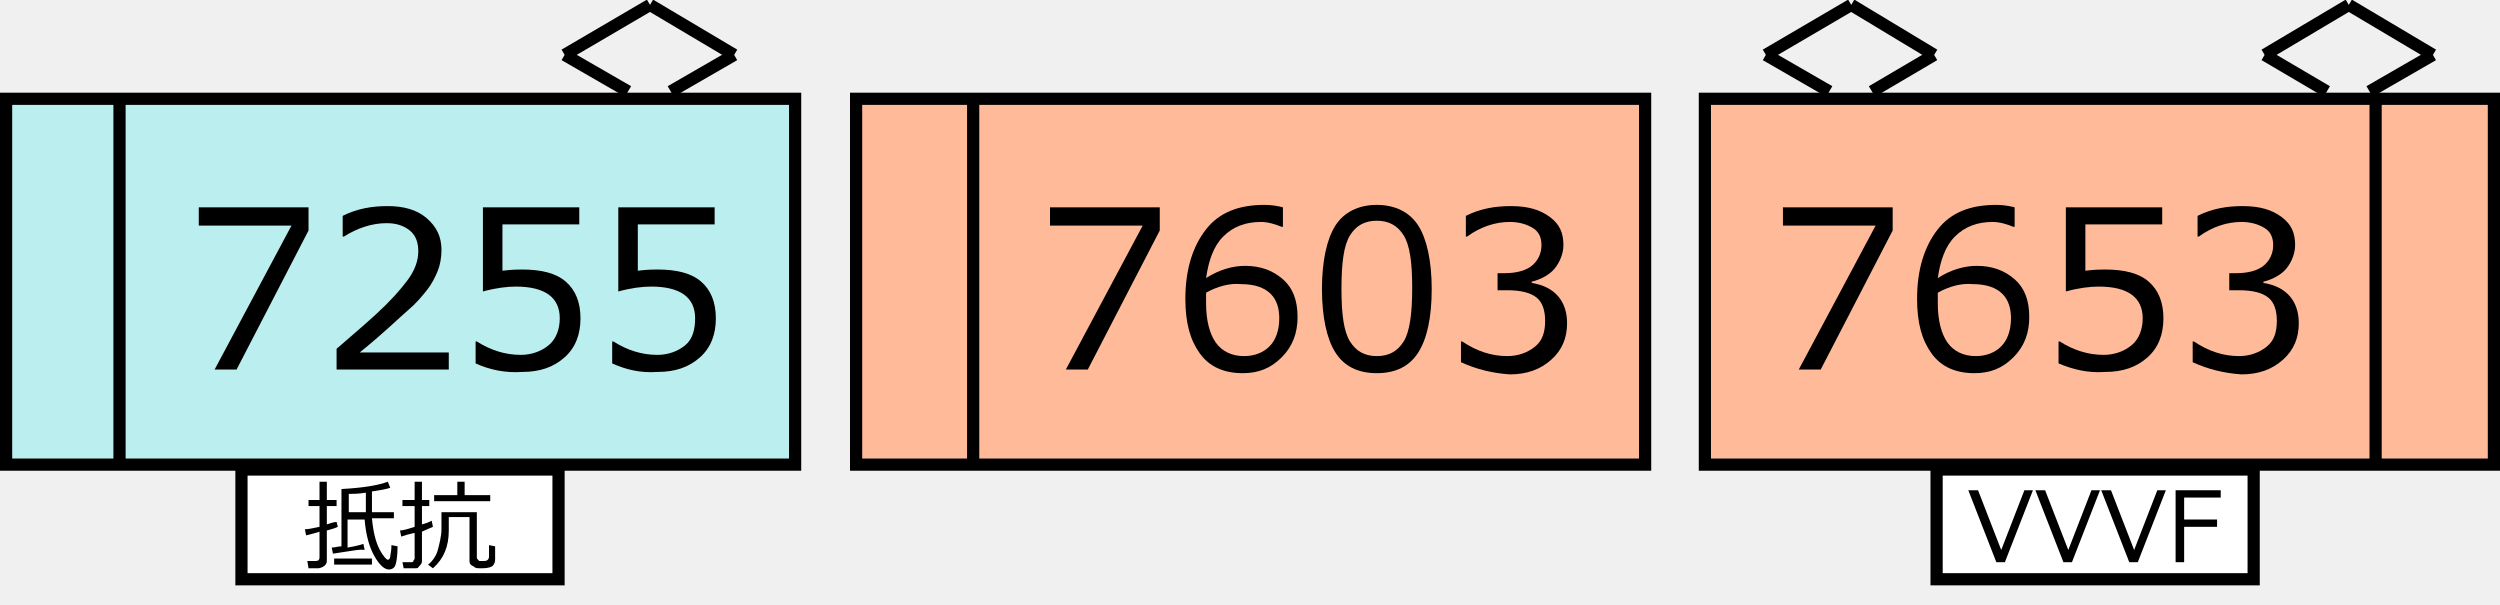
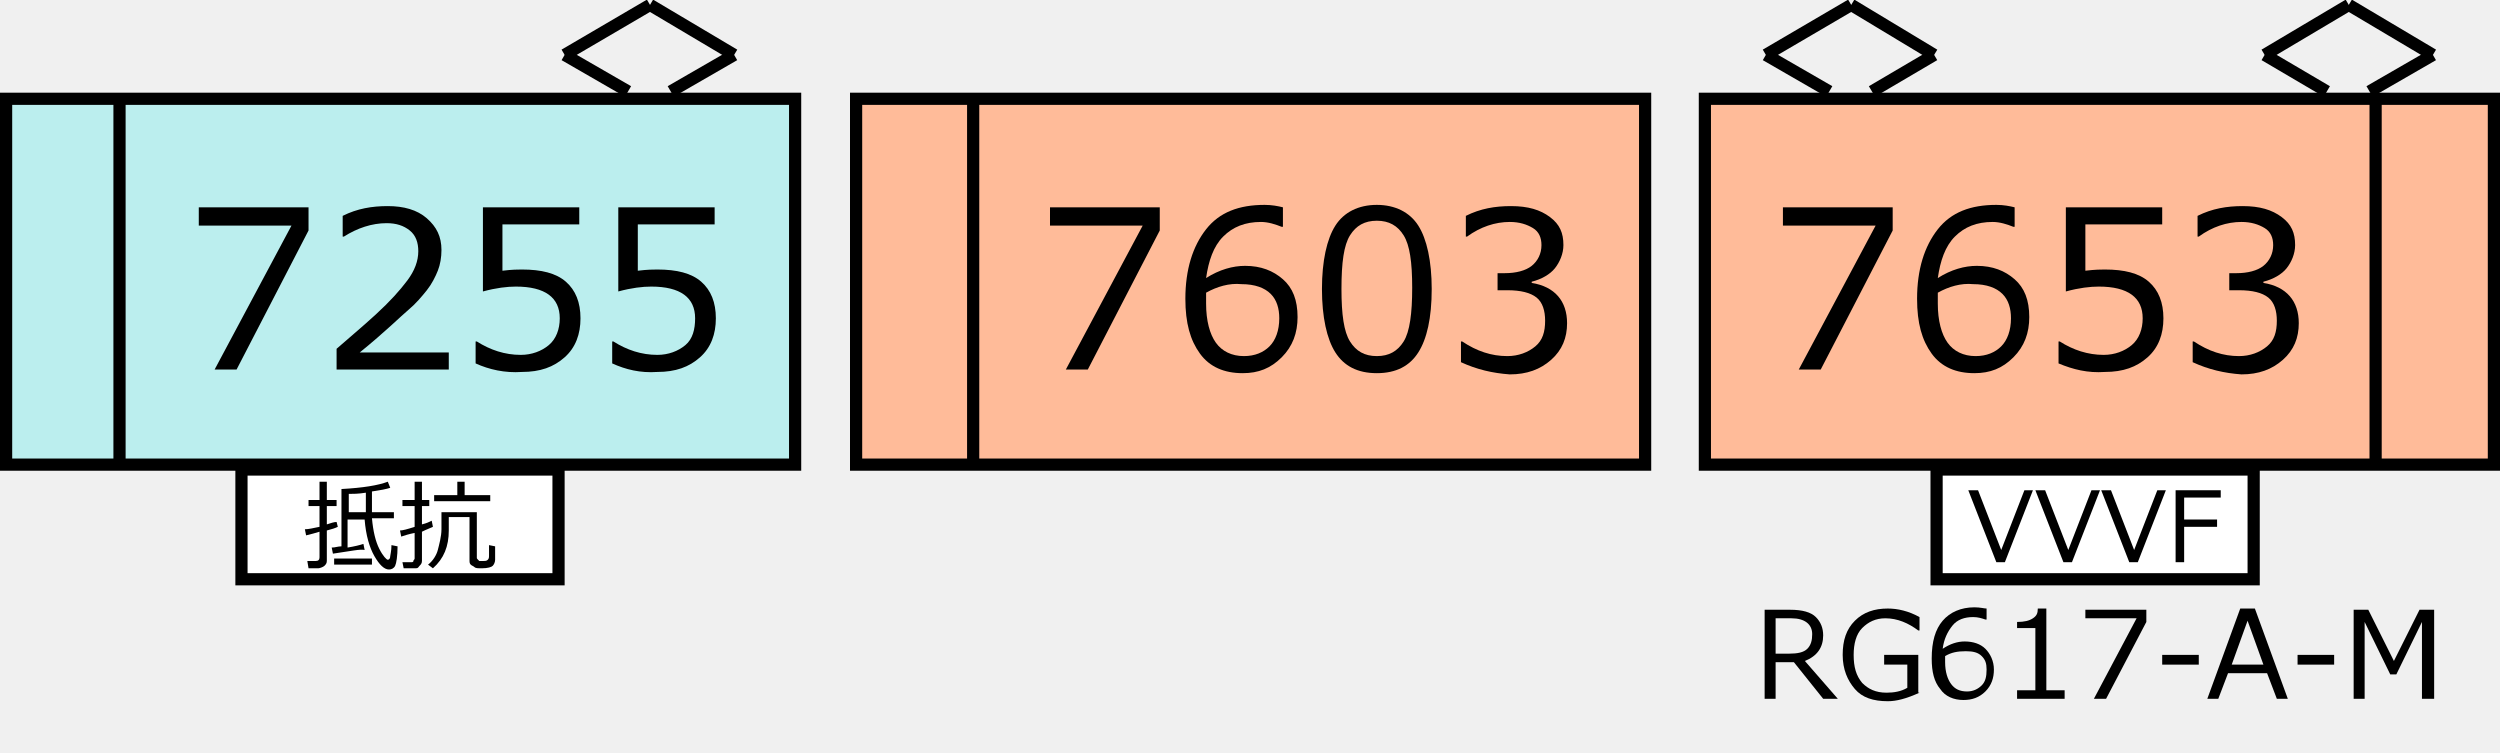
- <svg xmlns="http://www.w3.org/2000/svg" version="1.1" id="レイヤー_1" x="0px" y="0px" width="205px" height="49.6px" viewBox="0 0 205 49.6" style="enable-background:new 0 0 205 49.6;" xml:space="preserve">
+ <svg xmlns="http://www.w3.org/2000/svg" version="1.1" id="レイヤー_1" x="0px" y="0px" width="205px" height="61.7px" viewBox="0 0 205 61.7" style="enable-background:new 0 0 205 61.7;" xml:space="preserve">
  <style type="text/css">

	.st0{fill:#FFFFFF;stroke:#000000;stroke-miterlimit:10;}
	.st1{fill:none;stroke:#000000;stroke-miterlimit:10;}
	.st2{fill:none;}
	.st3{fill:#BBEEEE;stroke:#000000;stroke-miterlimit:10;}
	.st4{fill:#FFBB99;stroke:#000000;stroke-miterlimit:10;}

</style>
  <line class="st1" x1="151.8" y1="0.4" x2="144.8" y2="4.5" />
  <line class="st1" x1="151.8" y1="0.4" x2="158.6" y2="4.5" />
  <line class="st1" x1="158.6" y1="4.5" x2="153.5" y2="7.5" />
  <line class="st1" x1="144.8" y1="4.5" x2="150" y2="7.5" />
  <rect x="70.2" y="8.1" class="st4" width="64.7" height="30" />
  <g>
    <rect x="79.8" y="14.5" class="st2" width="55" height="17.2" />
    <path d="M95.1,18.9l-5.9,11.4h-1.8l6.3-11.8h-7.6V17h9V18.9z" />
    <path d="M105.2,17v1.6h-0.1c-0.5-0.2-1.1-0.4-1.7-0.4c-1.3,0-2.3,0.4-3.1,1.2s-1.2,2-1.4,3.4c1.1-0.7,2.2-1,3.2-1   c1.3,0,2.3,0.4,3.1,1.1s1.2,1.7,1.2,3.1c0,1.3-0.4,2.4-1.3,3.3s-1.9,1.3-3.2,1.3c-1.5,0-2.7-0.5-3.5-1.6s-1.2-2.5-1.2-4.5   c0-2.4,0.6-4.3,1.7-5.7s2.7-2,4.8-2C104.3,16.8,104.8,16.9,105.2,17z M98.9,24c0,0.5,0,0.8,0,0.9c0,1.4,0.3,2.5,0.8,3.2   s1.3,1.1,2.3,1.1c0.9,0,1.6-0.3,2.1-0.8s0.8-1.3,0.8-2.3c0-0.8-0.2-1.5-0.7-2s-1.3-0.8-2.4-0.8C100.8,23.2,99.8,23.5,98.9,24z" />
    <path d="M112.9,30.6c-1.6,0-2.7-0.6-3.4-1.7s-1.1-2.9-1.1-5.2s0.4-4.1,1.1-5.2s1.9-1.7,3.4-1.7c1.5,0,2.7,0.6,3.4,1.7   s1.1,2.9,1.1,5.2c0,2.4-0.4,4.1-1.1,5.2S114.5,30.6,112.9,30.6z M112.9,18.1c-1,0-1.7,0.4-2.2,1.2s-0.7,2.2-0.7,4.4   c0,2.1,0.2,3.5,0.7,4.3s1.2,1.2,2.2,1.2s1.7-0.4,2.2-1.2s0.7-2.3,0.7-4.4c0-2.1-0.2-3.5-0.7-4.3S113.9,18.1,112.9,18.1z" />
    <path d="M119.8,29.7V28h0.1c1.2,0.8,2.4,1.2,3.7,1.2c0.9,0,1.7-0.3,2.3-0.8s0.8-1.2,0.8-2.1c0-0.8-0.2-1.5-0.7-1.9   s-1.3-0.6-2.4-0.6h-0.8v-1.4h0.6c0.9,0,1.7-0.2,2.2-0.6s0.8-1,0.8-1.7c0-0.6-0.2-1.1-0.7-1.4s-1.1-0.5-1.9-0.5   c-1.2,0-2.4,0.4-3.5,1.2h-0.1v-1.7c1.2-0.6,2.4-0.8,3.7-0.8c1.4,0,2.4,0.3,3.2,0.9s1.1,1.3,1.1,2.3c0,0.7-0.3,1.4-0.7,1.9   s-1.1,0.9-1.9,1.1v0.1c1.9,0.3,2.9,1.5,2.9,3.3c0,1.2-0.4,2.2-1.3,3s-2,1.2-3.4,1.2C122.4,30.6,121.1,30.3,119.8,29.7z" />
  </g>
  <line class="st1" x1="192.6" y1="0.4" x2="185.7" y2="4.5" />
  <line class="st1" x1="192.6" y1="0.4" x2="199.5" y2="4.5" />
  <line class="st1" x1="199.5" y1="4.5" x2="194.3" y2="7.5" />
  <line class="st1" x1="185.7" y1="4.5" x2="190.8" y2="7.5" />
  <rect x="139.8" y="8.1" class="st4" width="64.7" height="30" />
  <g>
    <rect x="139.8" y="14.5" class="st2" width="55" height="17.2" />
    <path d="M155.2,18.9l-5.9,11.4h-1.8l6.3-11.8h-7.6V17h9V18.9z" />
    <path d="M165.2,17v1.6h-0.1c-0.5-0.2-1.1-0.4-1.7-0.4c-1.3,0-2.3,0.4-3.1,1.2s-1.2,2-1.4,3.4c1.1-0.7,2.2-1,3.2-1   c1.3,0,2.3,0.4,3.1,1.1s1.2,1.7,1.2,3.1c0,1.3-0.4,2.4-1.3,3.3s-1.9,1.3-3.2,1.3c-1.5,0-2.7-0.5-3.5-1.6s-1.2-2.5-1.2-4.5   c0-2.4,0.6-4.3,1.7-5.7s2.7-2,4.8-2C164.3,16.8,164.8,16.9,165.2,17z M158.9,24c0,0.5,0,0.8,0,0.9c0,1.4,0.3,2.5,0.8,3.2   s1.3,1.1,2.3,1.1c0.9,0,1.6-0.3,2.1-0.8s0.8-1.3,0.8-2.3c0-0.8-0.2-1.5-0.7-2s-1.3-0.8-2.4-0.8C160.8,23.2,159.8,23.5,158.9,24z" />
    <path d="M168.8,29.8V28h0.1c1.1,0.7,2.3,1.1,3.6,1.1c0.9,0,1.7-0.3,2.3-0.8s0.9-1.3,0.9-2.2c0-1.7-1.2-2.6-3.6-2.6   c-0.7,0-1.6,0.1-2.7,0.4V17h7.9v1.4H171v3.8c0.8-0.1,1.3-0.1,1.6-0.1c1.6,0,2.8,0.3,3.6,1s1.2,1.7,1.2,3c0,1.3-0.4,2.4-1.3,3.2   s-2,1.2-3.5,1.2C171.2,30.6,170,30.3,168.8,29.8z" />
    <path d="M179.8,29.7V28h0.1c1.2,0.8,2.4,1.2,3.7,1.2c0.9,0,1.7-0.3,2.3-0.8s0.8-1.2,0.8-2.1c0-0.8-0.2-1.5-0.7-1.9   s-1.3-0.6-2.4-0.6h-0.8v-1.4h0.6c0.9,0,1.7-0.2,2.2-0.6s0.8-1,0.8-1.7c0-0.6-0.2-1.1-0.7-1.4s-1.1-0.5-1.9-0.5   c-1.2,0-2.4,0.4-3.5,1.2h-0.1v-1.7c1.2-0.6,2.4-0.8,3.7-0.8c1.4,0,2.4,0.3,3.2,0.9s1.1,1.3,1.1,2.3c0,0.7-0.3,1.4-0.7,1.9   s-1.1,0.9-1.9,1.1v0.1c1.9,0.3,2.9,1.5,2.9,3.3c0,1.2-0.4,2.2-1.3,3s-2,1.2-3.4,1.2C182.4,30.6,181.1,30.3,179.8,29.7z" />
  </g>
  <rect x="0.5" y="8.1" class="st3" width="64.7" height="30" />
  <g>
    <rect x="9.8" y="14.5" class="st2" width="55.3" height="17.2" />
    <path d="M25.3,18.9l-5.9,11.4h-1.8l6.3-11.8h-7.6V17h9V18.9z" />
    <path d="M36.5,30.3h-8.9v-1.7c0.9-0.8,2-1.7,3.2-2.8s2-2,2.6-2.8s0.9-1.6,0.9-2.4c0-0.7-0.2-1.3-0.7-1.7s-1.1-0.6-1.9-0.6   c-1.2,0-2.4,0.4-3.5,1.1h-0.1v-1.7c1.2-0.6,2.4-0.8,3.7-0.8c1.3,0,2.4,0.3,3.2,1s1.2,1.5,1.2,2.6c0,0.6-0.1,1.2-0.3,1.7   s-0.5,1.1-0.9,1.6s-0.9,1.1-1.5,1.6s-1.9,1.8-4,3.5h7.3V30.3z" />
    <path d="M39,29.8V28h0.1c1.1,0.7,2.3,1.1,3.6,1.1c0.9,0,1.7-0.3,2.3-0.8s0.9-1.3,0.9-2.2c0-1.7-1.2-2.6-3.6-2.6   c-0.7,0-1.6,0.1-2.7,0.4V17h7.9v1.4h-6.3v3.8c0.8-0.1,1.3-0.1,1.6-0.1c1.6,0,2.8,0.3,3.6,1s1.2,1.7,1.2,3c0,1.3-0.4,2.4-1.3,3.2   s-2,1.2-3.5,1.2C41.4,30.6,40.1,30.3,39,29.8z" />
    <path d="M50.2,29.8V28h0.1c1.1,0.7,2.3,1.1,3.6,1.1c0.9,0,1.7-0.3,2.3-0.8S57,27,57,26.1c0-1.7-1.2-2.6-3.6-2.6   c-0.7,0-1.6,0.1-2.7,0.4V17h7.9v1.4h-6.3v3.8c0.8-0.1,1.3-0.1,1.6-0.1c1.6,0,2.8,0.3,3.6,1s1.2,1.7,1.2,3c0,1.3-0.4,2.4-1.3,3.2   s-2,1.2-3.5,1.2C52.5,30.6,51.3,30.3,50.2,29.8z" />
  </g>
  <line class="st1" x1="194.8" y1="8" x2="194.8" y2="38" />
  <line class="st1" x1="9.8" y1="8" x2="9.8" y2="38" />
  <rect x="158.8" y="38.5" class="st0" width="26" height="9" />
  <g>
    <rect x="158.8" y="39.1" class="st2" width="26.1" height="7.1" />
    <path d="M166.7,40.2l-2.3,5.9h-0.7l-2.3-5.9h0.8l1.9,4.9l1.9-4.9H166.7z" />
    <path d="M172.2,40.2l-2.3,5.9h-0.7l-2.3-5.9h0.8l1.9,4.9l1.9-4.9H172.2z" />
    <path d="M177.6,40.2l-2.3,5.9h-0.7l-2.3-5.9h0.8l1.9,4.9l1.9-4.9H177.6z" />
    <path d="M182.1,40.8h-3v1.8h2.7v0.6h-2.7v2.9h-0.7v-5.9h3.7V40.8z" />
  </g>
  <line class="st1" x1="79.8" y1="8" x2="79.8" y2="38" />
  <rect x="19.8" y="38.5" class="st0" width="26" height="9" />
  <g>
    <rect x="19.8" y="39.1" class="st2" width="26.1" height="7.1" />
    <path d="M26.1,46.6h-0.8L25.2,46h0.7c0.2,0,0.3-0.1,0.3-0.3v-2.1c-0.3,0.1-0.7,0.2-1.1,0.3L25,43.4c0.3,0,0.7-0.1,1.2-0.2v-1.7   h-0.9V41h0.9v-1.5h0.6V41h0.8v0.5h-0.8v1.5c0.3-0.1,0.6-0.2,0.8-0.2l0.1,0.4c-0.2,0.1-0.5,0.2-0.9,0.3V46c0,0.2-0.1,0.3-0.2,0.4   S26.2,46.6,26.1,46.6z M27.3,45.4l-0.1-0.5c0.3,0,0.5-0.1,0.8-0.1v-4.7c1.8-0.1,3-0.3,3.8-0.6L32,40c-0.3,0.1-0.8,0.2-1.5,0.3   l0,1.1c0,0.2,0,0.4,0,0.6h1.8v0.5h-1.8c0.1,1.1,0.3,1.9,0.6,2.5s0.6,0.9,0.7,0.9c0.1,0,0.2-0.1,0.2-0.3c0-0.1,0.1-0.4,0.1-0.9   l0.5,0.1c0,0.8-0.1,1.4-0.2,1.6s-0.3,0.3-0.5,0.3c-0.4,0-0.8-0.4-1.2-1.1s-0.7-1.7-0.8-3h-1.4v2.3c0.6-0.1,1-0.2,1.3-0.3l0.1,0.5   C29.6,45,28.7,45.2,27.3,45.4z M27.4,46.3v-0.5h3.1v0.5H27.4z M28.6,40.5V42H30c0-0.5,0-1,0-1.6C29.4,40.5,28.9,40.5,28.6,40.5z" />
    <path d="M34.1,46.6h-1l-0.1-0.5h0.7c0.1,0,0.2,0,0.2-0.1s0.1-0.1,0.1-0.2v-2.1c-0.5,0.1-0.8,0.2-1.1,0.3l-0.1-0.5   c0.2,0,0.6-0.1,1.2-0.3v-1.7h-1V41h1v-1.5h0.6V41h0.6v0.5h-0.6V43c0.4-0.1,0.6-0.2,0.8-0.3l0.1,0.5c-0.2,0.1-0.5,0.2-0.9,0.4V46   c0,0.2-0.1,0.3-0.2,0.4S34.3,46.6,34.1,46.6z M38.5,42.4h-1.7v1.1c0,1.3-0.4,2.3-1.3,3.1l-0.4-0.3c0.4-0.3,0.7-0.8,0.8-1.2   s0.3-1.1,0.3-1.7V42h2.9v3.7c0,0.1,0,0.1,0.1,0.2s0.1,0.1,0.1,0.1s0.1,0,0.3,0c0.2,0,0.3,0,0.4-0.1s0.1-0.2,0.1-0.4s0-0.4,0-0.6   l0-0.2l0.5,0.1v1.1c0,0.2-0.1,0.4-0.2,0.5s-0.4,0.2-0.9,0.2c-0.3,0-0.5,0-0.6-0.1s-0.2-0.1-0.3-0.2s-0.1-0.2-0.1-0.4V42.4z    M35.6,41.1v-0.5h1.9v-1.1h0.6v1.1h2.1v0.5H35.6z" />
  </g>
  <line class="st1" x1="53.3" y1="0.4" x2="46.3" y2="4.5" />
  <line class="st1" x1="53.3" y1="0.4" x2="60.2" y2="4.5" />
  <line class="st1" x1="60.2" y1="4.5" x2="55" y2="7.5" />
  <line class="st1" x1="46.3" y1="4.5" x2="51.5" y2="7.5" />
  <g>
+     <rect x="139.8" y="48.5" class="st2" width="64.6" height="9.6" />
+     <path d="M150.7,57.3h-1.2l-2.4-3h-1.5v3h-0.9V50h2.1c1,0,1.7,0.2,2.1,0.6c0.4,0.4,0.6,0.9,0.6,1.5c0,1-0.5,1.7-1.5,2.1L150.7,57.3z    M145.6,50.7v2.9h1.1c0.7,0,1.2-0.1,1.5-0.4s0.4-0.7,0.4-1.2c0-0.8-0.6-1.3-1.7-1.3H145.6z" />
+     <path d="M157.4,56.8c-1.1,0.5-1.9,0.7-2.6,0.7c-1.2,0-2.1-0.3-2.7-1c-0.6-0.7-1-1.6-1-2.8c0-1.2,0.3-2.1,1-2.8s1.6-1,2.7-1   c0.8,0,1.7,0.2,2.6,0.7v1.1h-0.1c-0.8-0.6-1.7-1-2.7-1c-0.8,0-1.4,0.3-1.9,0.8c-0.5,0.5-0.7,1.3-0.7,2.2c0,1,0.2,1.7,0.7,2.3   c0.5,0.5,1.1,0.8,2,0.8c0.6,0,1.2-0.1,1.7-0.4v-1.9h-1.9v-0.8h2.8V56.8z" />
+     <path d="M162.9,49.9v0.9h-0.1c-0.3-0.1-0.6-0.2-1-0.2c-0.7,0-1.3,0.2-1.7,0.7s-0.7,1.1-0.8,1.9c0.6-0.4,1.2-0.6,1.8-0.6   c0.7,0,1.3,0.2,1.7,0.6c0.4,0.4,0.7,1,0.7,1.7c0,0.7-0.2,1.3-0.7,1.8s-1.1,0.7-1.8,0.7c-0.8,0-1.5-0.3-1.9-0.9   c-0.5-0.6-0.7-1.4-0.7-2.5c0-1.4,0.3-2.4,0.9-3.1c0.6-0.7,1.5-1.1,2.6-1.1C162.4,49.8,162.7,49.9,162.9,49.9z M159.5,53.8   c0,0.3,0,0.4,0,0.5c0,0.8,0.2,1.4,0.5,1.8s0.7,0.6,1.3,0.6c0.5,0,0.9-0.2,1.2-0.5s0.4-0.7,0.4-1.3c0-0.5-0.1-0.8-0.4-1.1   s-0.7-0.4-1.3-0.4C160.5,53.4,160,53.5,159.5,53.8z" />
+     <path d="M169.3,57.3h-3.9v-0.7h1.5v-5.1h-1.5V51c0.6,0,1-0.1,1.3-0.3s0.4-0.4,0.4-0.8h0.7v6.7h1.5V57.3z" />
+     <path d="M176,51l-3.3,6.3h-1l3.5-6.6H171V50h5V51z" />
+     <path d="M180.3,54.5h-3v-0.8h3V54.5z" />
+     <path d="M186.7,57.3l-0.8-2.1h-3.2l-0.8,2.1H181l2.7-7.4h1.2l2.7,7.4H186.7z M185.6,54.5l-1.3-3.6l-1.3,3.6H185.6z" />
+     <path d="M191.4,54.5h-3v-0.8h3V54.5z" />
+     <path d="M199.5,57.3h-0.9V51l-2.1,4.3H196l-2.1-4.3v6.3H193V50h1.2l2.1,4.2l2.1-4.2h1.2V57.3z" />
+   </g>
+   <g>
</g>
  <g>
</g>
  <g>
</g>
  <g>
</g>
  <g>
</g>
  <g>
</g>
  <g>
</g>
  <g>
</g>
  <g>
</g>
  <g>
</g>
  <g>
</g>
  <g>
</g>
  <g>
</g>
  <g>
</g>
  <g>
</g>
  <g>
</g>
  <g>
</g>
  <g>
</g>
</svg>
